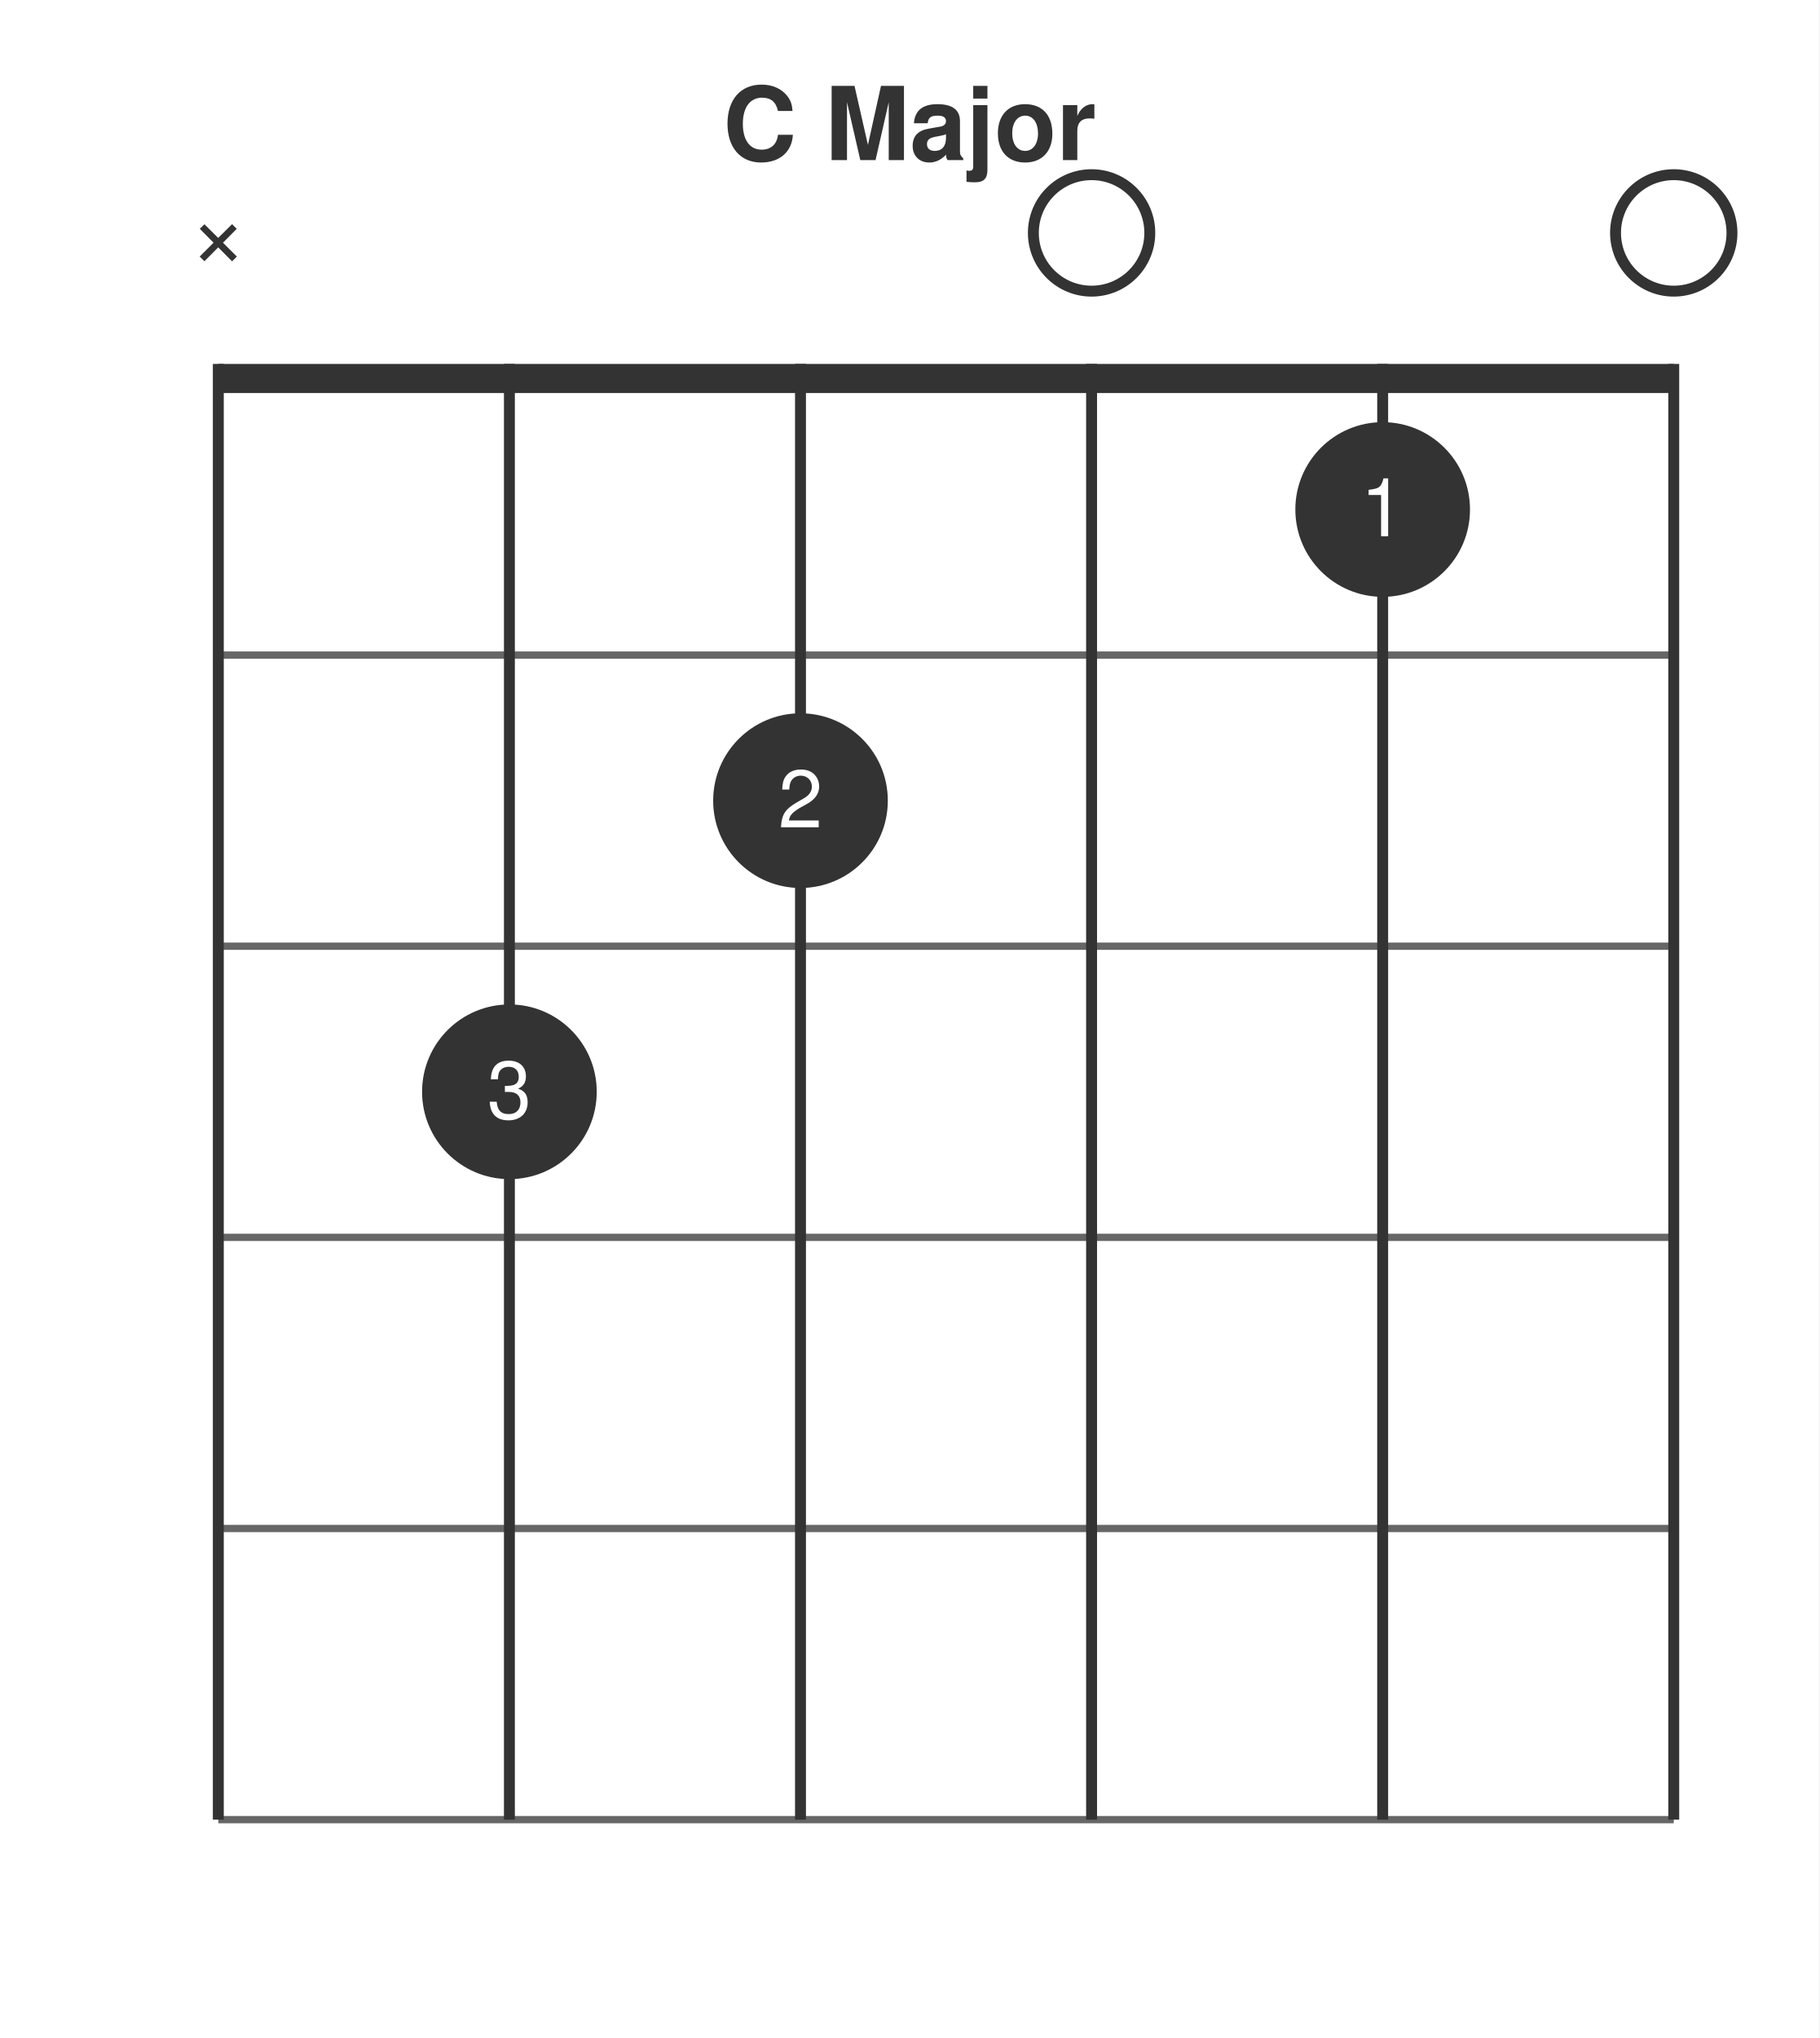
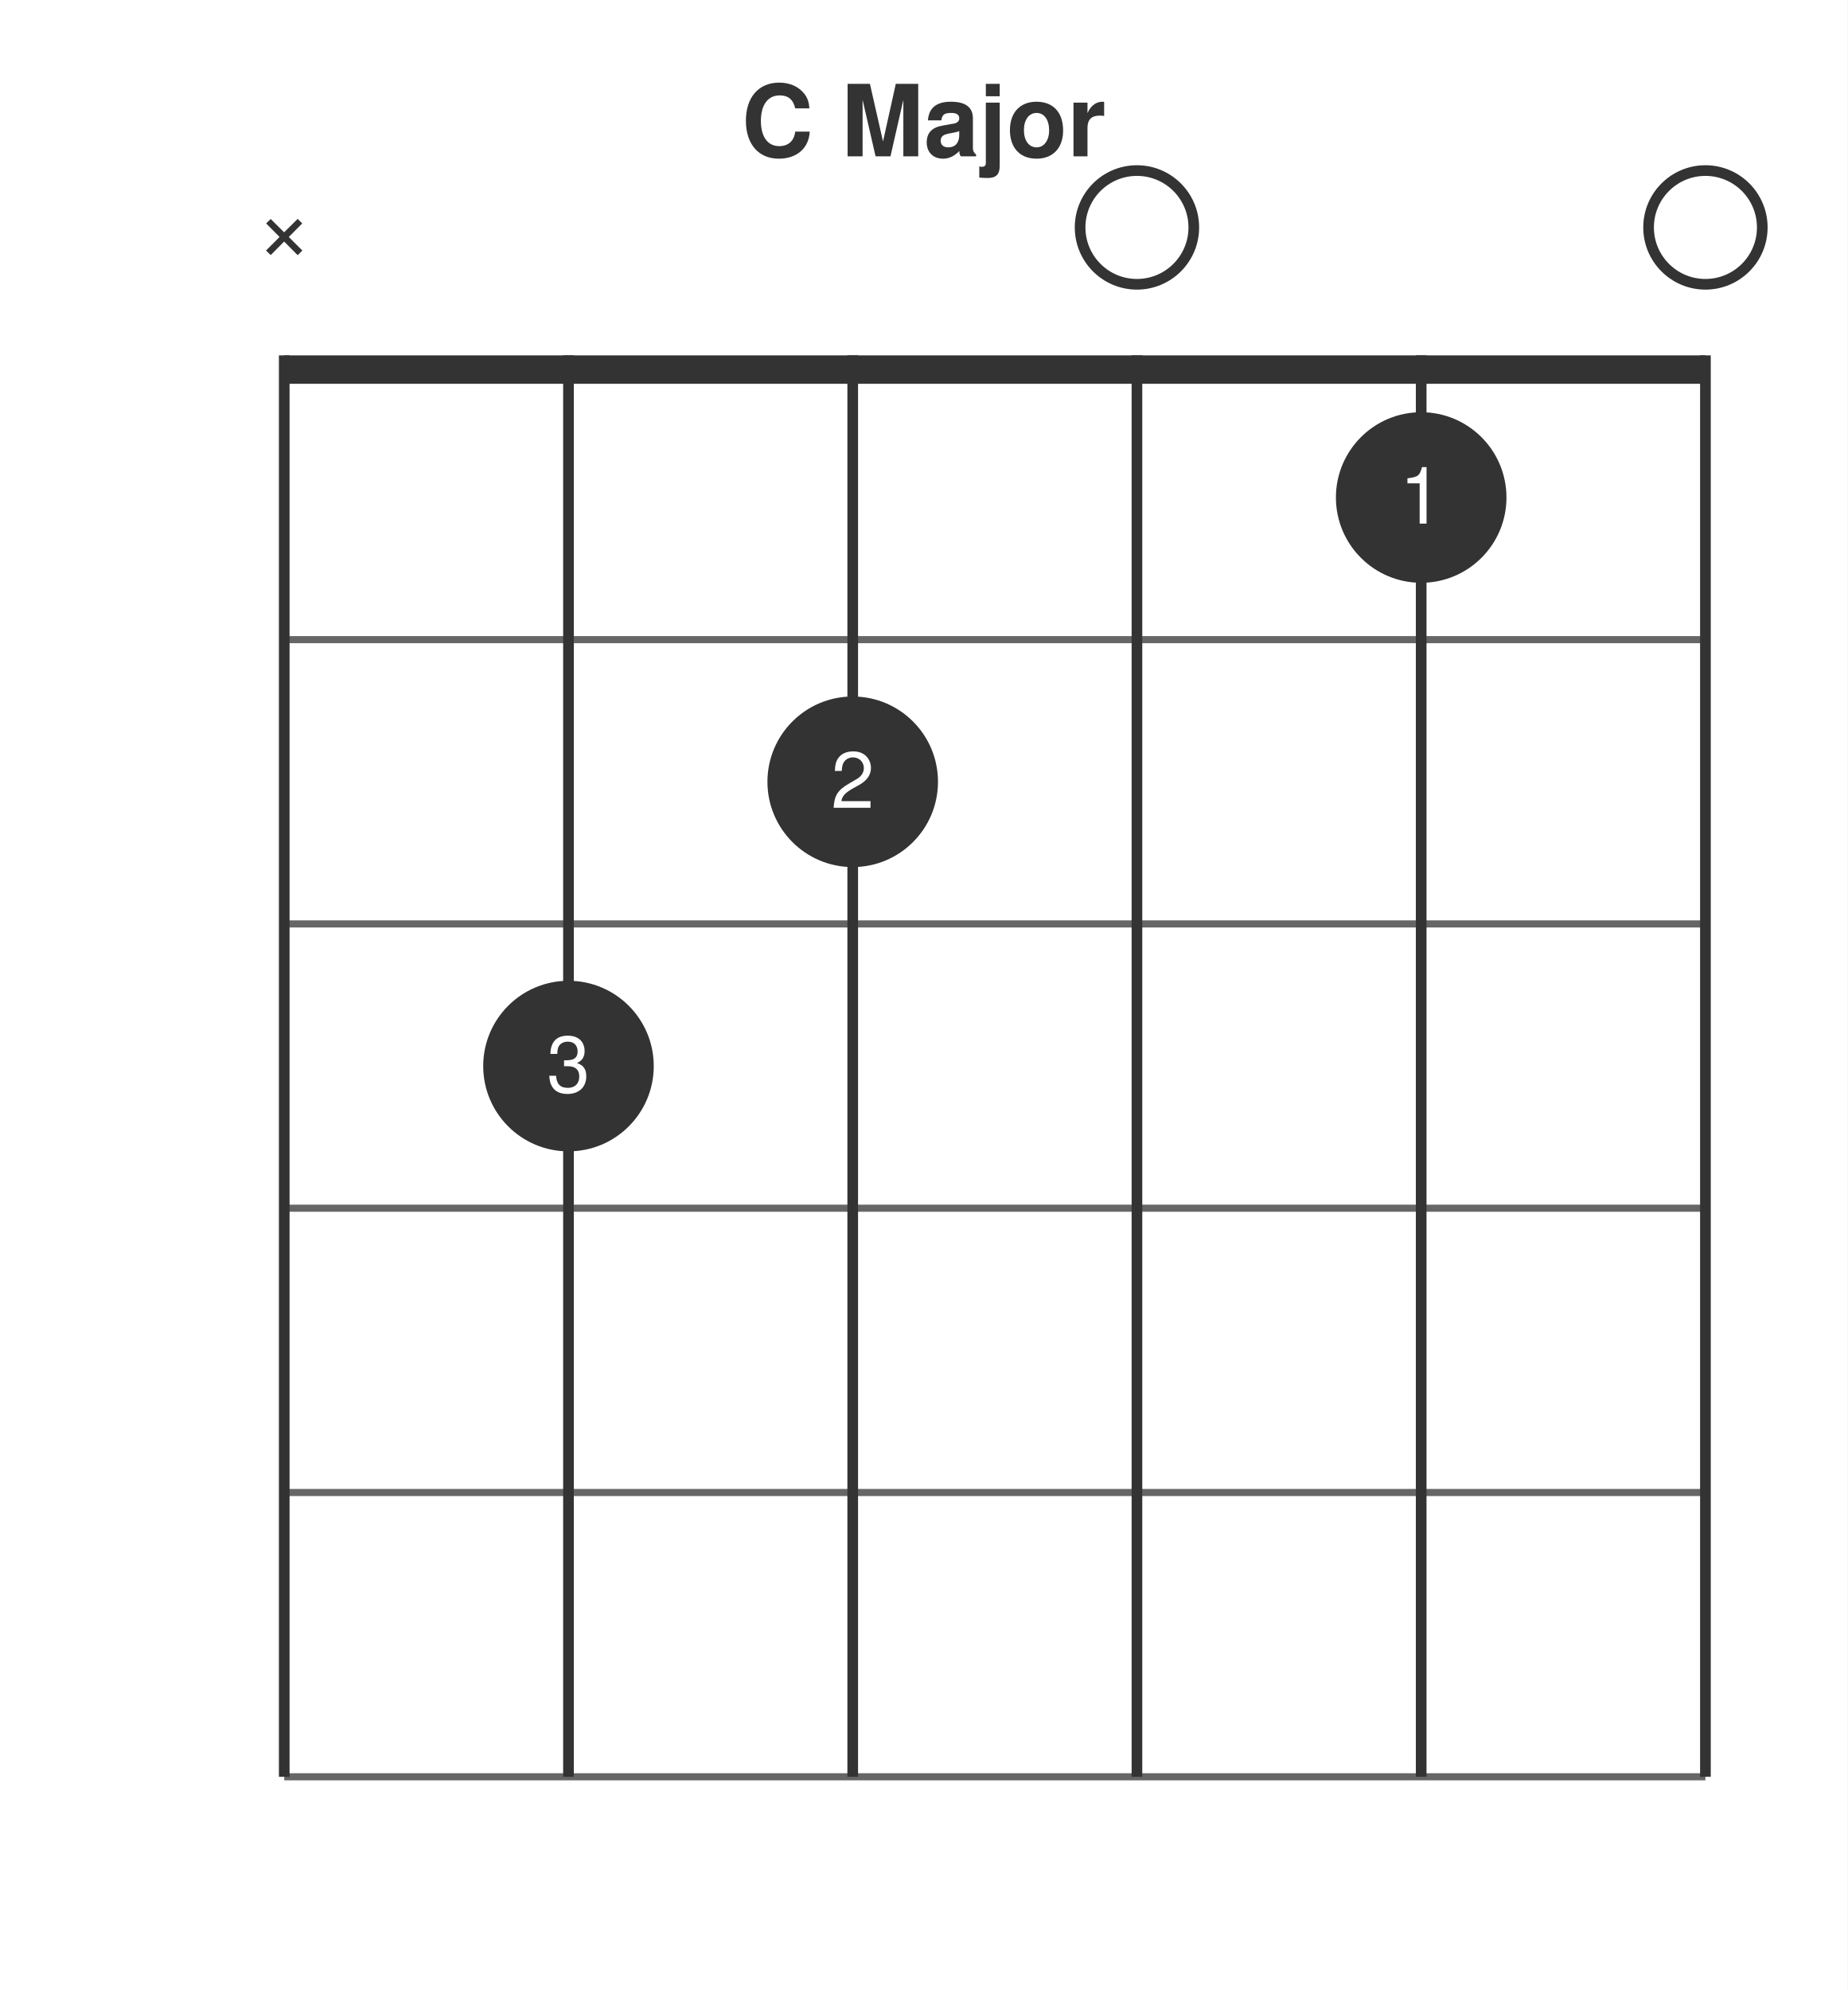
- <svg xmlns="http://www.w3.org/2000/svg" width="250" height="280">
-   <rect x="0" y="0" width="250" height="280" fill="#ffffff" />
-   <rect x="30" y="50" width="200" height="4" fill="#333333" />
-   <line x1="30" y1="90" x2="230" y2="90" stroke="#666666" stroke-width="1" />
-   <line x1="30" y1="130" x2="230" y2="130" stroke="#666666" stroke-width="1" />
-   <line x1="30" y1="170" x2="230" y2="170" stroke="#666666" stroke-width="1" />
-   <line x1="30" y1="210" x2="230" y2="210" stroke="#666666" stroke-width="1" />
-   <line x1="30" y1="250" x2="230" y2="250" stroke="#666666" stroke-width="1" />
-   <line x1="30" y1="50" x2="30" y2="250" stroke="#333333" stroke-width="1.5" />
-   <line x1="70" y1="50" x2="70" y2="250" stroke="#333333" stroke-width="1.5" />
-   <line x1="110" y1="50" x2="110" y2="250" stroke="#333333" stroke-width="1.5" />
-   <line x1="150" y1="50" x2="150" y2="250" stroke="#333333" stroke-width="1.5" />
-   <line x1="190" y1="50" x2="190" y2="250" stroke="#333333" stroke-width="1.5" />
-   <line x1="230" y1="50" x2="230" y2="250" stroke="#333333" stroke-width="1.5" />
-   <text x="125" y="22" text-anchor="middle" dominant-baseline="auto" fill="#333333" font-family="Helvetica, Arial, sans-serif" font-size="14" font-weight="bold">C Major</text>
-   <text x="30" y="32" text-anchor="middle" dominant-baseline="middle" fill="#333333" font-family="Helvetica, Arial, sans-serif" font-size="13">×</text>
-   <circle cx="150" cy="32" r="8" fill="none" stroke="#333333" stroke-width="1.5" />
-   <circle cx="230" cy="32" r="8" fill="none" stroke="#333333" stroke-width="1.5" />
-   <circle cx="70" cy="150" r="12" fill="#333333" />
-   <text x="70" y="150" text-anchor="middle" dominant-baseline="middle" fill="#ffffff" font-family="Helvetica, Arial, sans-serif" font-size="11">3</text>
-   <circle cx="110" cy="110" r="12" fill="#333333" />
-   <text x="110" y="110" text-anchor="middle" dominant-baseline="middle" fill="#ffffff" font-family="Helvetica, Arial, sans-serif" font-size="11">2</text>
-   <circle cx="190" cy="70" r="12" fill="#333333" />
-   <text x="190" y="70" text-anchor="middle" dominant-baseline="middle" fill="#ffffff" font-family="Helvetica, Arial, sans-serif" font-size="11">1</text>
+ <svg xmlns="http://www.w3.org/2000/svg" width="260" height="280">
+   <rect x="0" y="0" width="260" height="280" fill="#ffffff" />
+   <rect x="40" y="50" width="200" height="4" fill="#333333" />
+   <line x1="40" y1="90" x2="240" y2="90" stroke="#666666" stroke-width="1" />
+   <line x1="40" y1="130" x2="240" y2="130" stroke="#666666" stroke-width="1" />
+   <line x1="40" y1="170" x2="240" y2="170" stroke="#666666" stroke-width="1" />
+   <line x1="40" y1="210" x2="240" y2="210" stroke="#666666" stroke-width="1" />
+   <line x1="40" y1="250" x2="240" y2="250" stroke="#666666" stroke-width="1" />
+   <line x1="40" y1="50" x2="40" y2="250" stroke="#333333" stroke-width="1.5" />
+   <line x1="80" y1="50" x2="80" y2="250" stroke="#333333" stroke-width="1.5" />
+   <line x1="120" y1="50" x2="120" y2="250" stroke="#333333" stroke-width="1.5" />
+   <line x1="160" y1="50" x2="160" y2="250" stroke="#333333" stroke-width="1.5" />
+   <line x1="200" y1="50" x2="200" y2="250" stroke="#333333" stroke-width="1.5" />
+   <line x1="240" y1="50" x2="240" y2="250" stroke="#333333" stroke-width="1.5" />
+   <text x="130" y="22" text-anchor="middle" dominant-baseline="auto" fill="#333333" font-family="Helvetica, Arial, sans-serif" font-size="14" font-weight="bold">C Major</text>
+   <text x="40" y="32" text-anchor="middle" dominant-baseline="middle" fill="#333333" font-family="Helvetica, Arial, sans-serif" font-size="13">×</text>
+   <circle cx="160" cy="32" r="8" fill="none" stroke="#333333" stroke-width="1.5" />
+   <circle cx="240" cy="32" r="8" fill="none" stroke="#333333" stroke-width="1.5" />
+   <circle cx="80" cy="150" r="12" fill="#333333" />
+   <text x="80" y="150" text-anchor="middle" dominant-baseline="middle" fill="#ffffff" font-family="Helvetica, Arial, sans-serif" font-size="11">3</text>
+   <circle cx="120" cy="110" r="12" fill="#333333" />
+   <text x="120" y="110" text-anchor="middle" dominant-baseline="middle" fill="#ffffff" font-family="Helvetica, Arial, sans-serif" font-size="11">2</text>
+   <circle cx="200" cy="70" r="12" fill="#333333" />
+   <text x="200" y="70" text-anchor="middle" dominant-baseline="middle" fill="#ffffff" font-family="Helvetica, Arial, sans-serif" font-size="11">1</text>
</svg>
